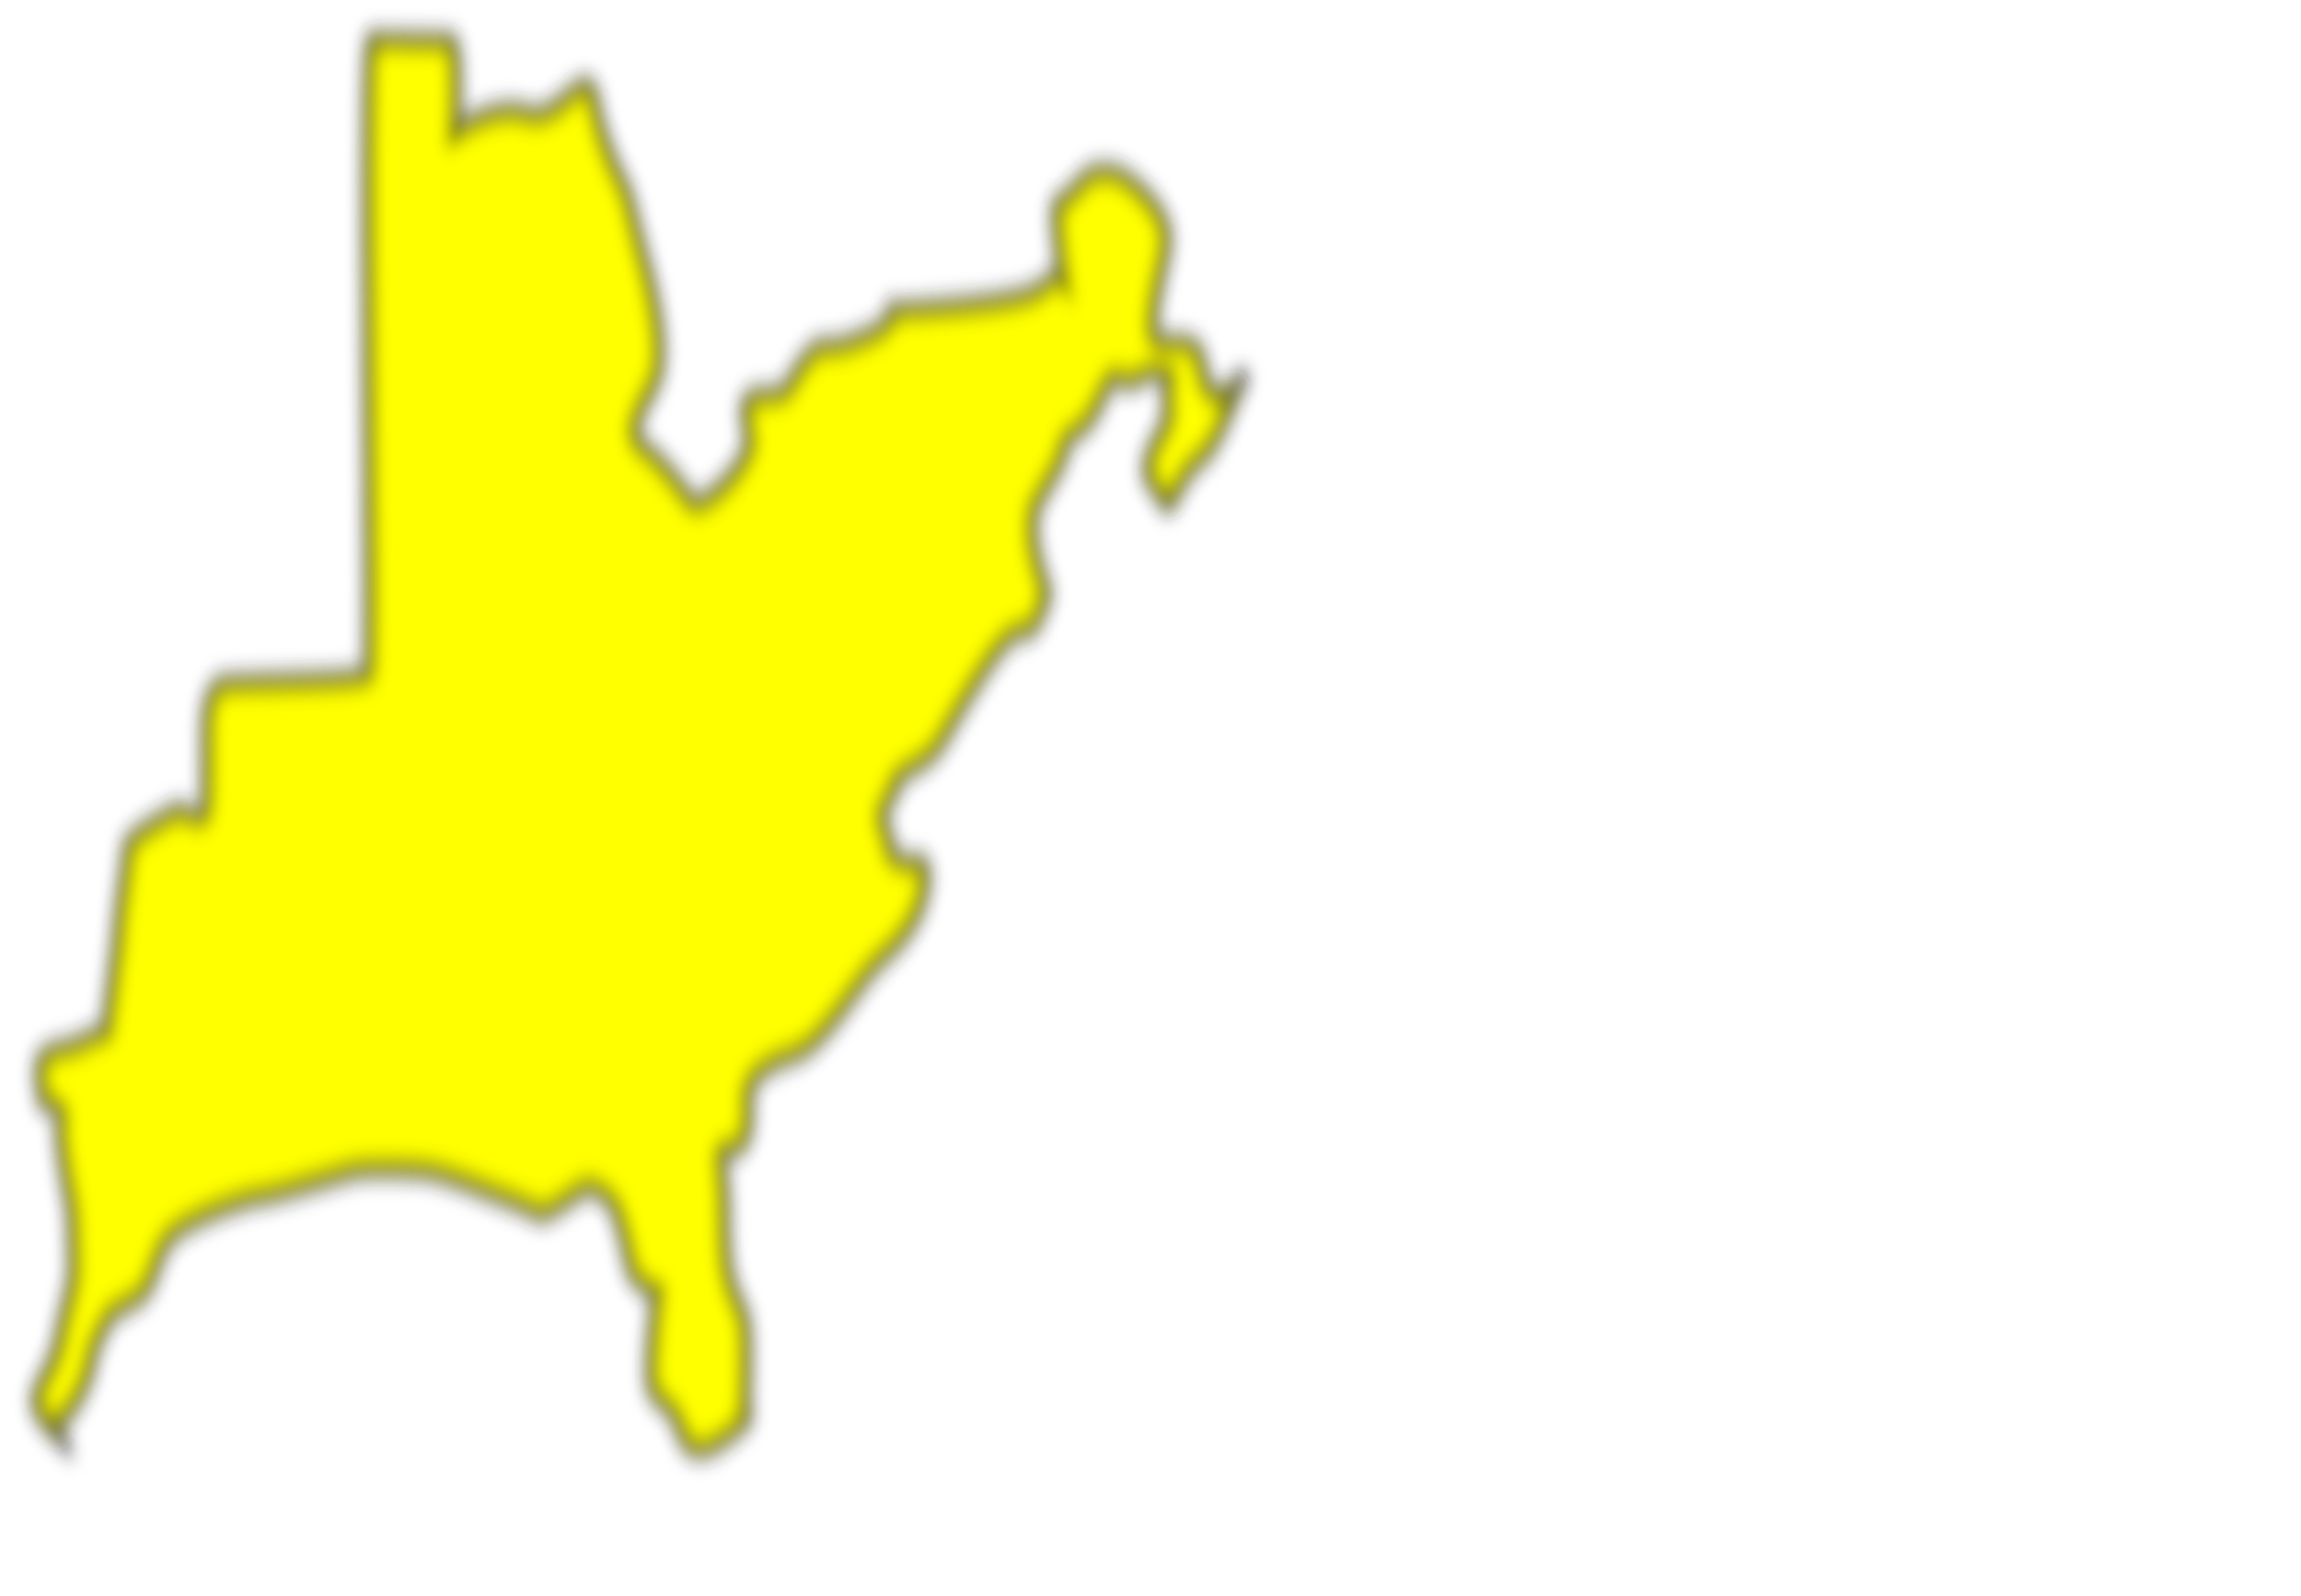
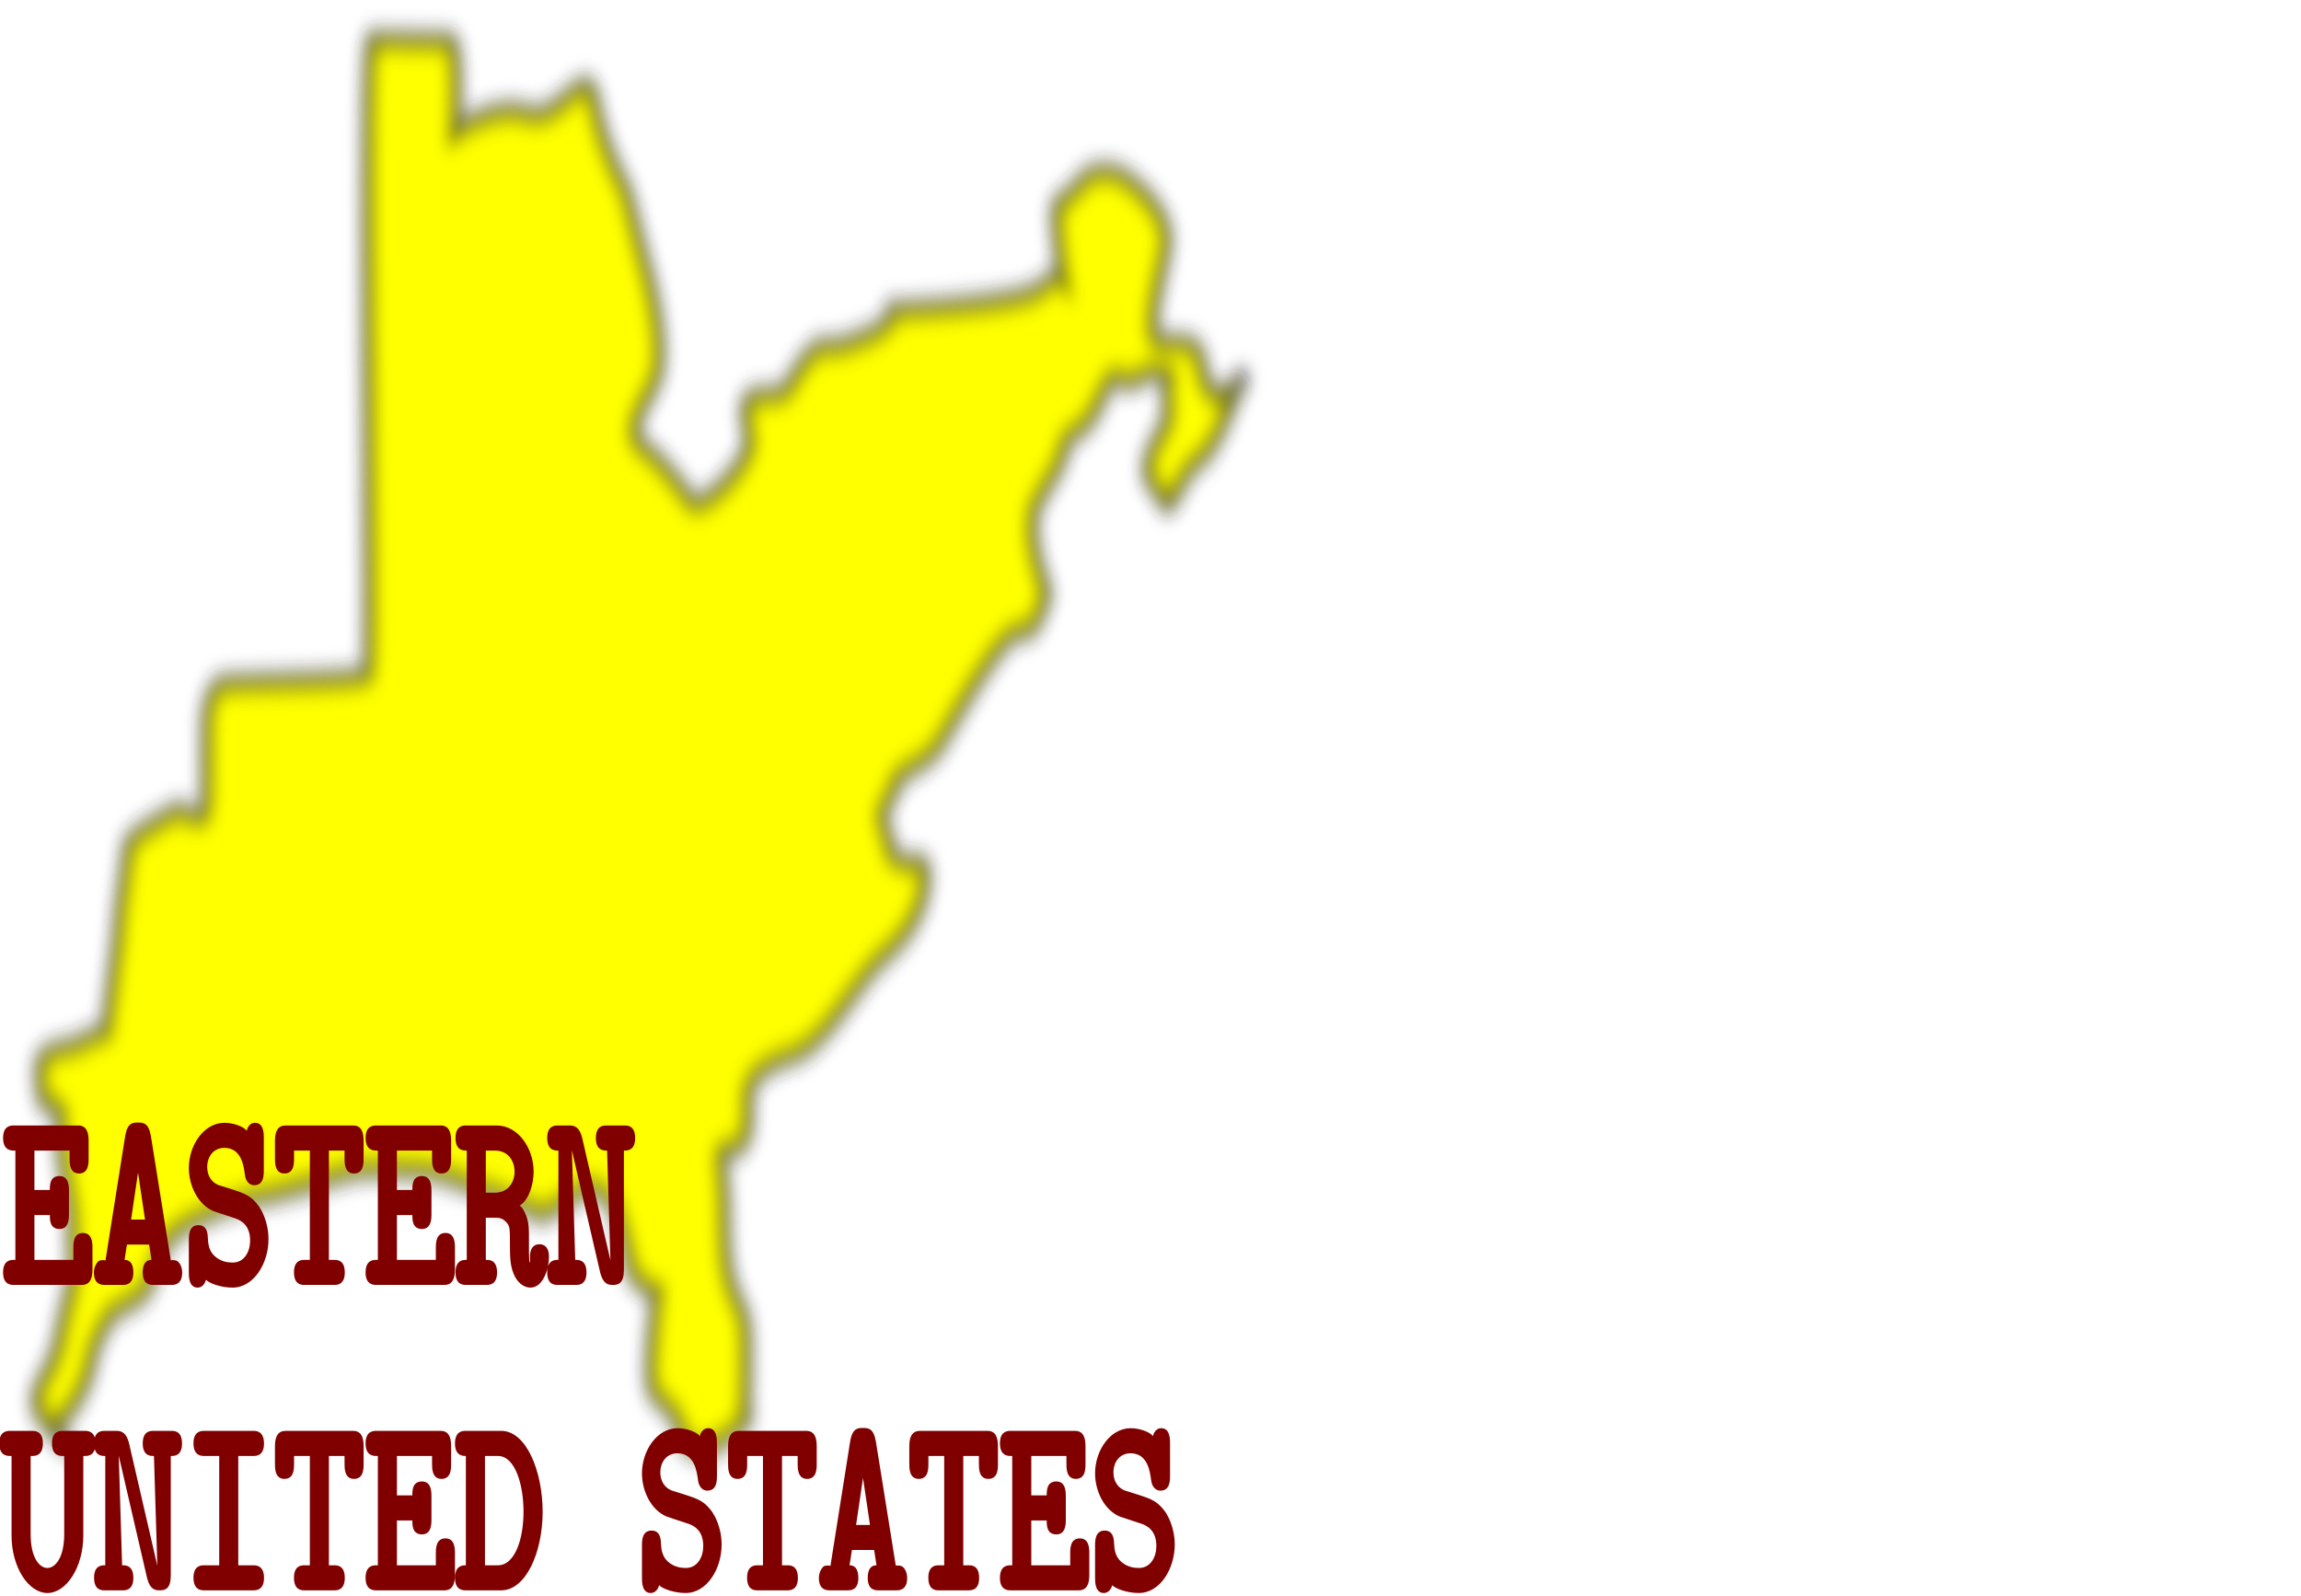
<svg xmlns="http://www.w3.org/2000/svg" id="svg2" viewBox="0 0 750 520" preserveAspectRatio="xMidYMid meet" version="1.2" style="enable-background:new" enable-background="new" width="100%" height="100%">
  <defs id="defs3186" />
  <filter id="filter12871">
    <feGaussianBlur stdDeviation="0.581" id="feGaussianBlur12873" />
  </filter>
  <path style="fill:yellow;fill-opacity:1;fill-rule:evenodd;stroke:#000000;stroke-width:1.2;stroke-linecap:butt;stroke-linejoin:miter;stroke-miterlimit:4.322;stroke-opacity:0.585;stroke-dasharray:none;stroke-dashoffset:0;display:inline;filter:url(#filter12871)" d="m 326.241,264.275 6.276,0.088 c 0.707,0.354 0.354,5.303 0.354,5.303 0,0 3.359,-1.768 5.834,-1.061 2.475,0.707 4.773,-3.182 5.303,-0.884 0.53,2.298 1.768,4.243 2.298,4.95 0.53,0.707 0.707,1.768 1.768,4.596 1.061,2.828 1.591,5.657 0.884,6.894 -0.707,1.237 -2.652,3.005 -1.061,3.889 1.591,0.884 3.005,2.298 3.889,3.182 0.884,0.884 4.95,-2.298 4.773,-3.536 -0.177,-1.237 -0.707,-2.121 0.177,-2.475 0.884,-0.354 2.298,0.177 3.005,-0.707 0.707,-0.884 1.945,-2.475 3.005,-2.298 1.061,0.177 3.536,-0.707 3.536,-0.707 0,0 1.768,-0.53 1.768,-1.414 0,0 10.253,-0.265 11.844,-1.237 1.591,-0.972 1.768,-0.795 1.768,-0.795 0,0 -0.707,-3.889 -0.354,-4.154 0.354,-0.265 1.149,-0.53 1.856,-1.237 0.707,-0.707 1.783,-0.753 2.755,-0.576 0.972,0.177 4.493,2.255 4.051,4.2 -0.442,1.945 -1.945,5.568 -0.354,5.657 1.591,0.088 2.828,-0.088 3.094,0.972 0.265,1.061 0.53,1.856 1.061,2.033 0.53,0.177 2.386,-0.53 2.355,-0.833 -0.032,-0.302 -0.75,1.062 -1.438,2.312 C 394,287.688 393,288.625 393,288.625 c -2.125,0.875 -2.5,3.625 -3.25,2.5 C 389,290 388,290 388.875,288.375 c 0.875,-1.625 1.5,-1.375 1.25,-2.875 -0.25,-1.5 0.75,-1.625 -0.5,-1.75 -1.25,-0.125 -0.625,-0.125 -2.125,0.375 -1.5,0.5 -1.375,-1.125 -2.625,0.875 -1.25,2 -1.625,1.875 -2.5,2.375 -0.875,0.5 -0.5,1.125 -1.125,1.875 -0.625,0.75 -0.875,1.125 -1.375,1.75 -0.5,0.625 -0.625,0.625 -0.625,2 0,1.375 1.125,3.625 1.125,3.625 0,0 -0.625,1.75 -1.375,2.125 -0.75,0.375 -0.875,-0.875 -4.125,2.875 -3.25,3.75 -2.875,4.125 -4.875,5 -2,0.875 -1.75,1 -1.875,1.5 -0.125,0.5 -1.5,1.125 -0.75,2.25 0.75,1.125 0,1.375 1.125,1.875 1.125,0.5 2.25,-0.5 2.125,1.125 -0.125,1.625 -1.375,3.25 -3.375,4.5 -2,1.25 -4.625,5.125 -7.25,5.75 -2.625,0.625 -3.75,1.5 -3.625,2.75 0.125,1.25 0,2.75 -1.375,2.75 -1.375,0 -0.5,0.625 -0.5,3.625 0,3 0.25,3.875 0.875,5 0.625,1.125 0.875,1.125 0.875,2.875 0,1.75 0,3 -0.125,3.5 -0.125,0.5 1,0.375 -0.875,1.5 -1.875,1.125 -3.5,1.75 -4.25,-0.125 -0.75,-1.875 -2.25,-1.375 -2.375,-2.875 -0.125,-1.5 0.5,-5.125 0.5,-5.125 0,0 -1.875,-0.5 -2.125,-1.5 -0.25,-1 -1,-3.375 -1.5,-3.75 -0.5,-0.375 -1.5,-1.25 -2.5,-0.75 -1,0.5 -2.75,1.5 -3.375,1.375 C 339,332.75 340.5,333 337,332 c -3.5,-1 -5.125,-1.5 -6.625,-1.625 -1.5,-0.125 -5,-0.125 -5.625,0 -0.625,0.125 -6.625,1.5 -7.375,1.5 -0.75,0 -6,1.25 -7.375,2.375 -1.375,1.125 -1.25,3 -2.75,3.625 -1.5,0.625 -2,0.875 -2,0.875 0,0 -1.5,1.75 -1.625,2.75 -0.125,1 -1.375,2.75 -2,3.125 -0.625,0.375 -0.75,0.25 -0.375,1.375 0,0 -2,-1.25 -2,-2.125 0,-0.875 1.5,-2 1.875,-3.625 0.375,-1.625 1.125,-3.125 1.125,-4 0,-0.875 -0.125,-3.5 -0.125,-3.5 0,0 -1.25,-4.625 -0.875,-5.375 0.375,-0.75 -1.375,-1 -1.375,-1 0,0 -0.625,-1.875 -0.125,-2.5 0.5,-0.625 2.375,-0.625 2.875,-0.875 0.5,-0.25 2.25,-0.75 2.25,-0.75 0,0 1,-5.5 1,-6.125 0,-0.625 0.75,-4 0.75,-4.625 0,-0.625 3.375,-1.875 3.875,-2.125 0.5,-0.25 2.25,1.125 2.375,-0.25 0.125,-1.375 0,-4.5 0.125,-5.375 0.125,-0.875 0.5,-1.5 1,-1.75 0.5,-0.25 11.375,-0.125 11.875,-0.625 0.5,-0.5 -0.5,-36.625 0.366,-37.1 z" id="alaska" transform="matrix(4.058011,0,0,5.57412,-1202.534,-1460.033)" />
+   <text xml:space="preserve" style="font-size:66.937px;font-style:normal;font-variant:normal;font-weight:bold;font-stretch:normal;text-align:start;line-height:125%;letter-spacing:0px;word-spacing:0px;writing-mode:lr-tb;text-anchor:start;fill:#800000;fill-opacity:1;stroke:none;display:inline;enable-background:new;font-family:Latin Modern Mono;-inkscape-font-specification:Latin Modern Mono Bold" x="-0.538" y="352.027" id="alberta_text" transform="scale(0.8405477,1.189701)">
+     <tspan id="tspan7513-9-23" x="-0.538" y="352.027" style="font-size:66.937px;font-style:normal;font-variant:normal;font-weight:bold;font-stretch:normal;text-align:start;line-height:125%;writing-mode:lr-tb;text-anchor:start;fill:#800000;font-family:Latin Modern Mono;-inkscape-font-specification:Latin Modern Mono Bold">EASTERN </tspan>
+     <tspan x="-0.538" y="435.698" style="font-size:66.937px;font-style:normal;font-variant:normal;font-weight:bold;font-stretch:normal;text-align:start;line-height:125%;writing-mode:lr-tb;text-anchor:start;fill:#800000;font-family:Latin Modern Mono;-inkscape-font-specification:Latin Modern Mono Bold" id="tspan3305">UNITED STATES</tspan>
+   </text>
</svg>
